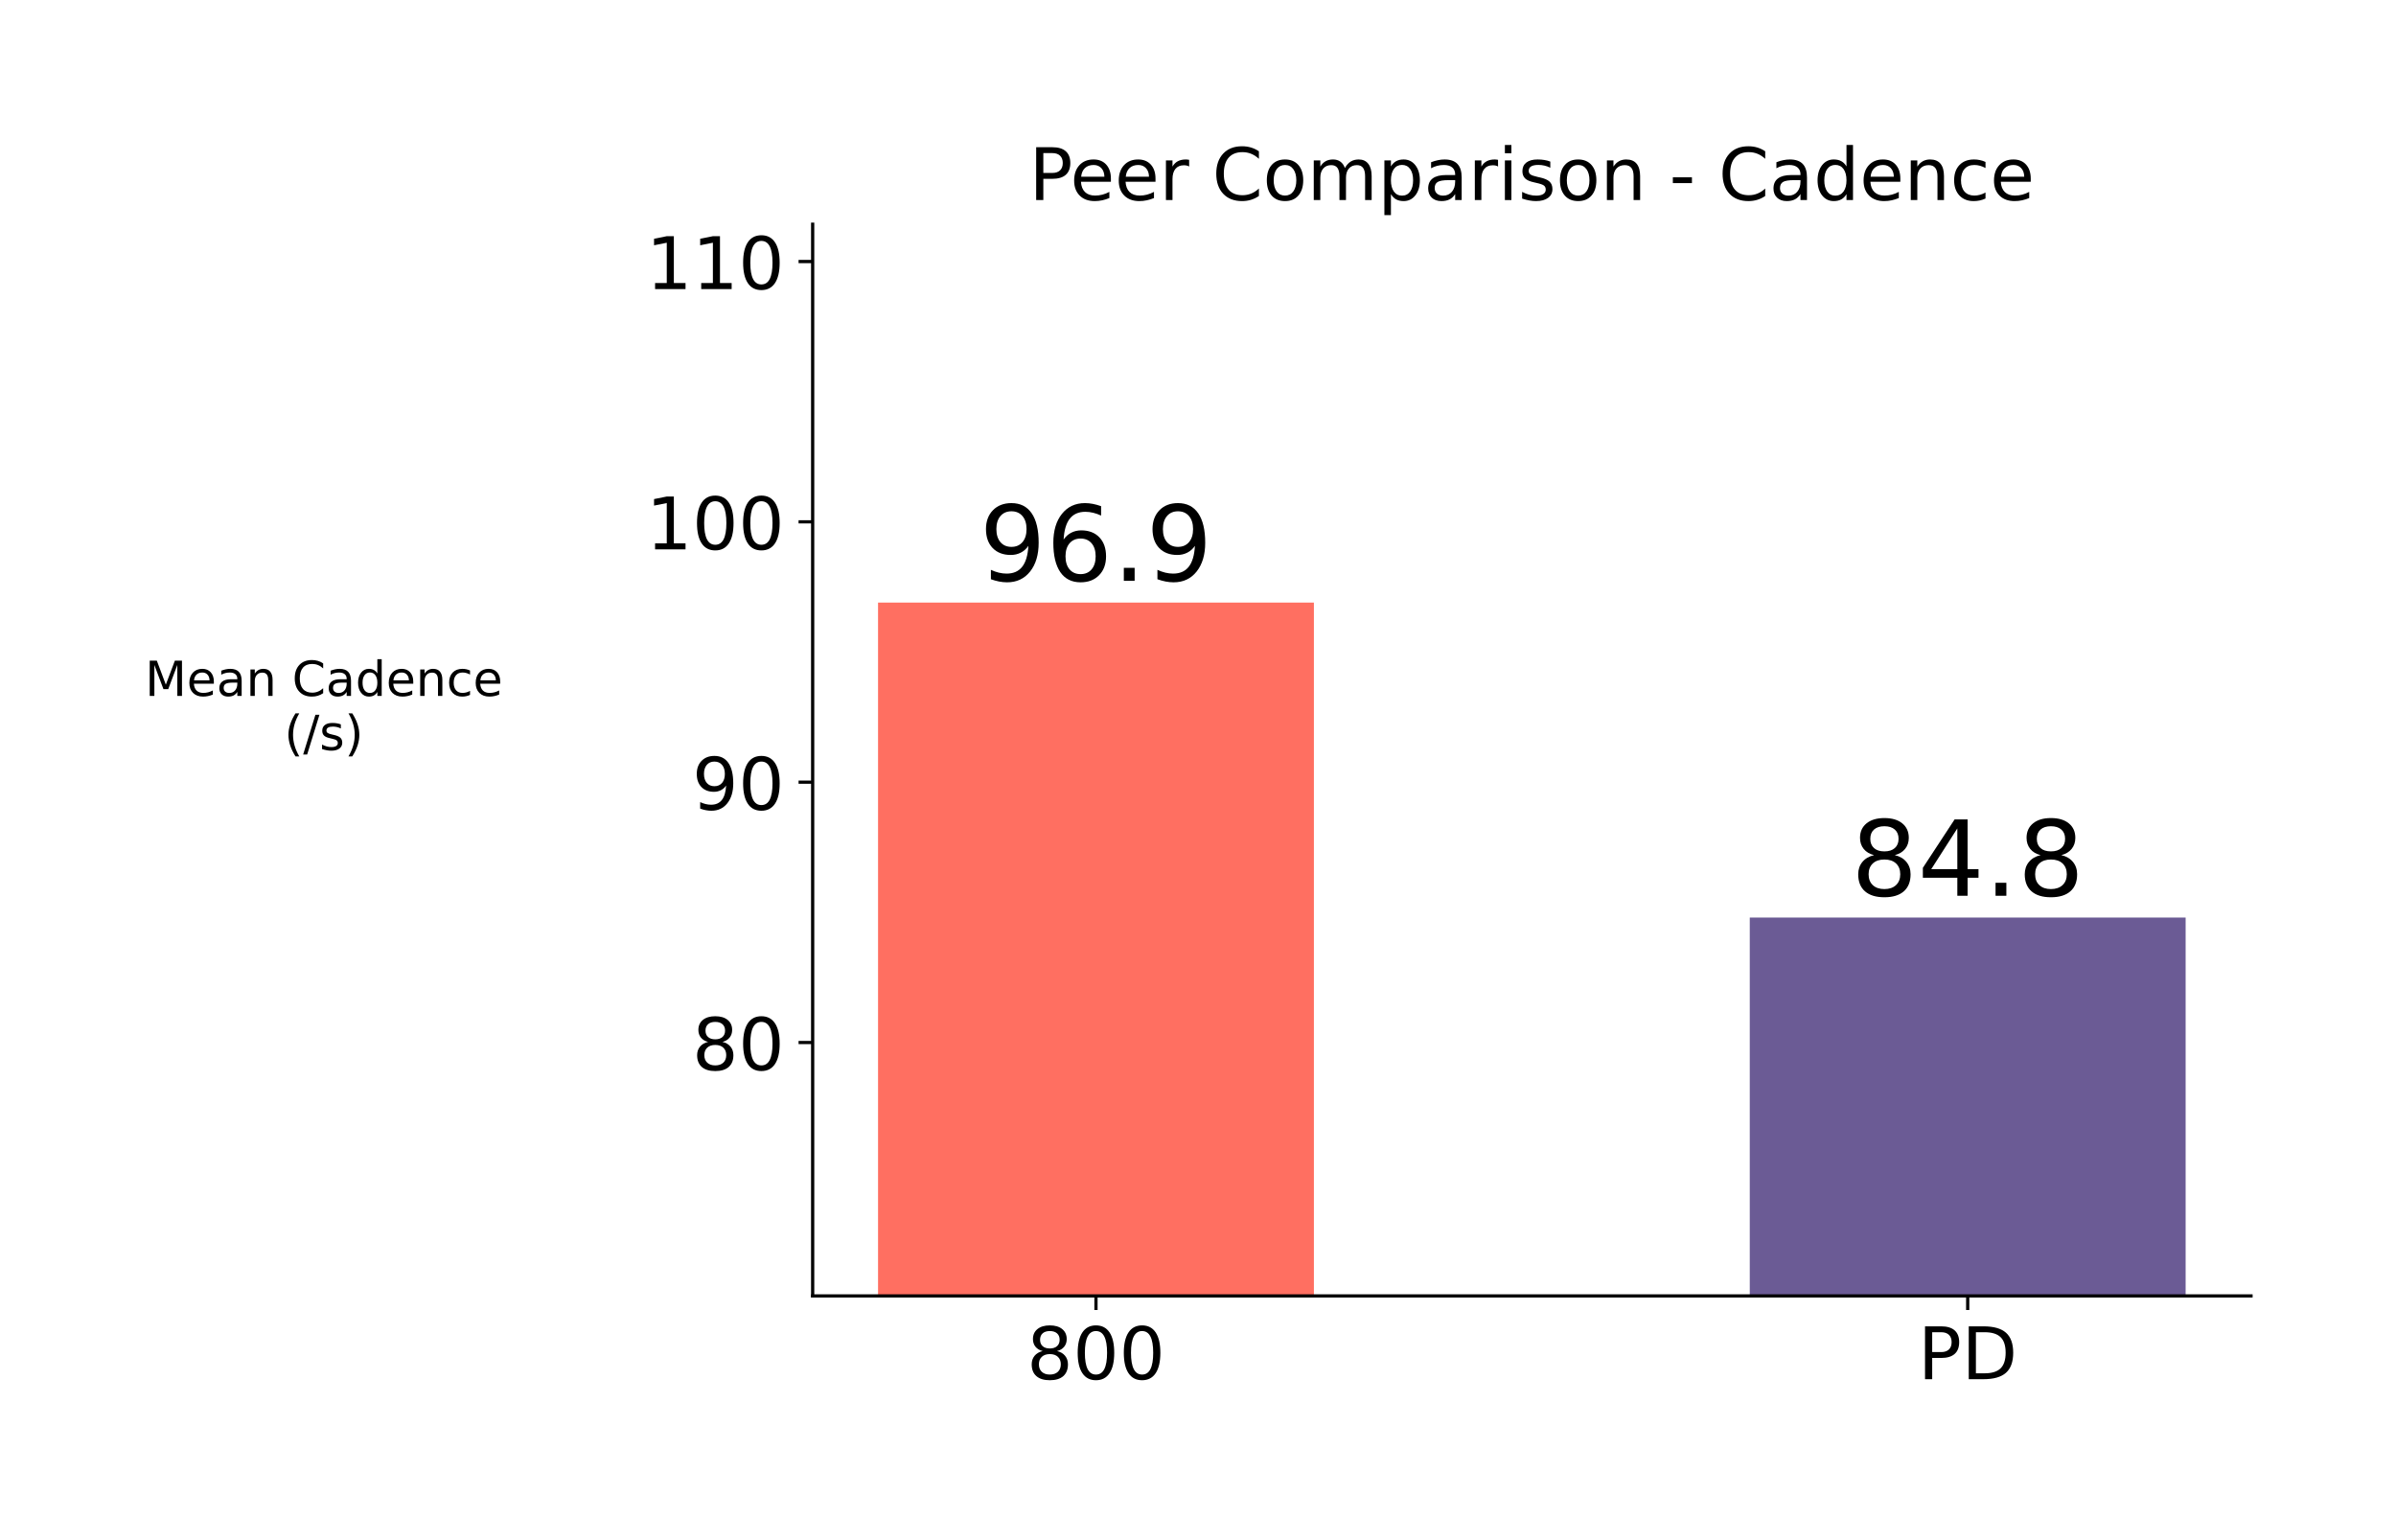
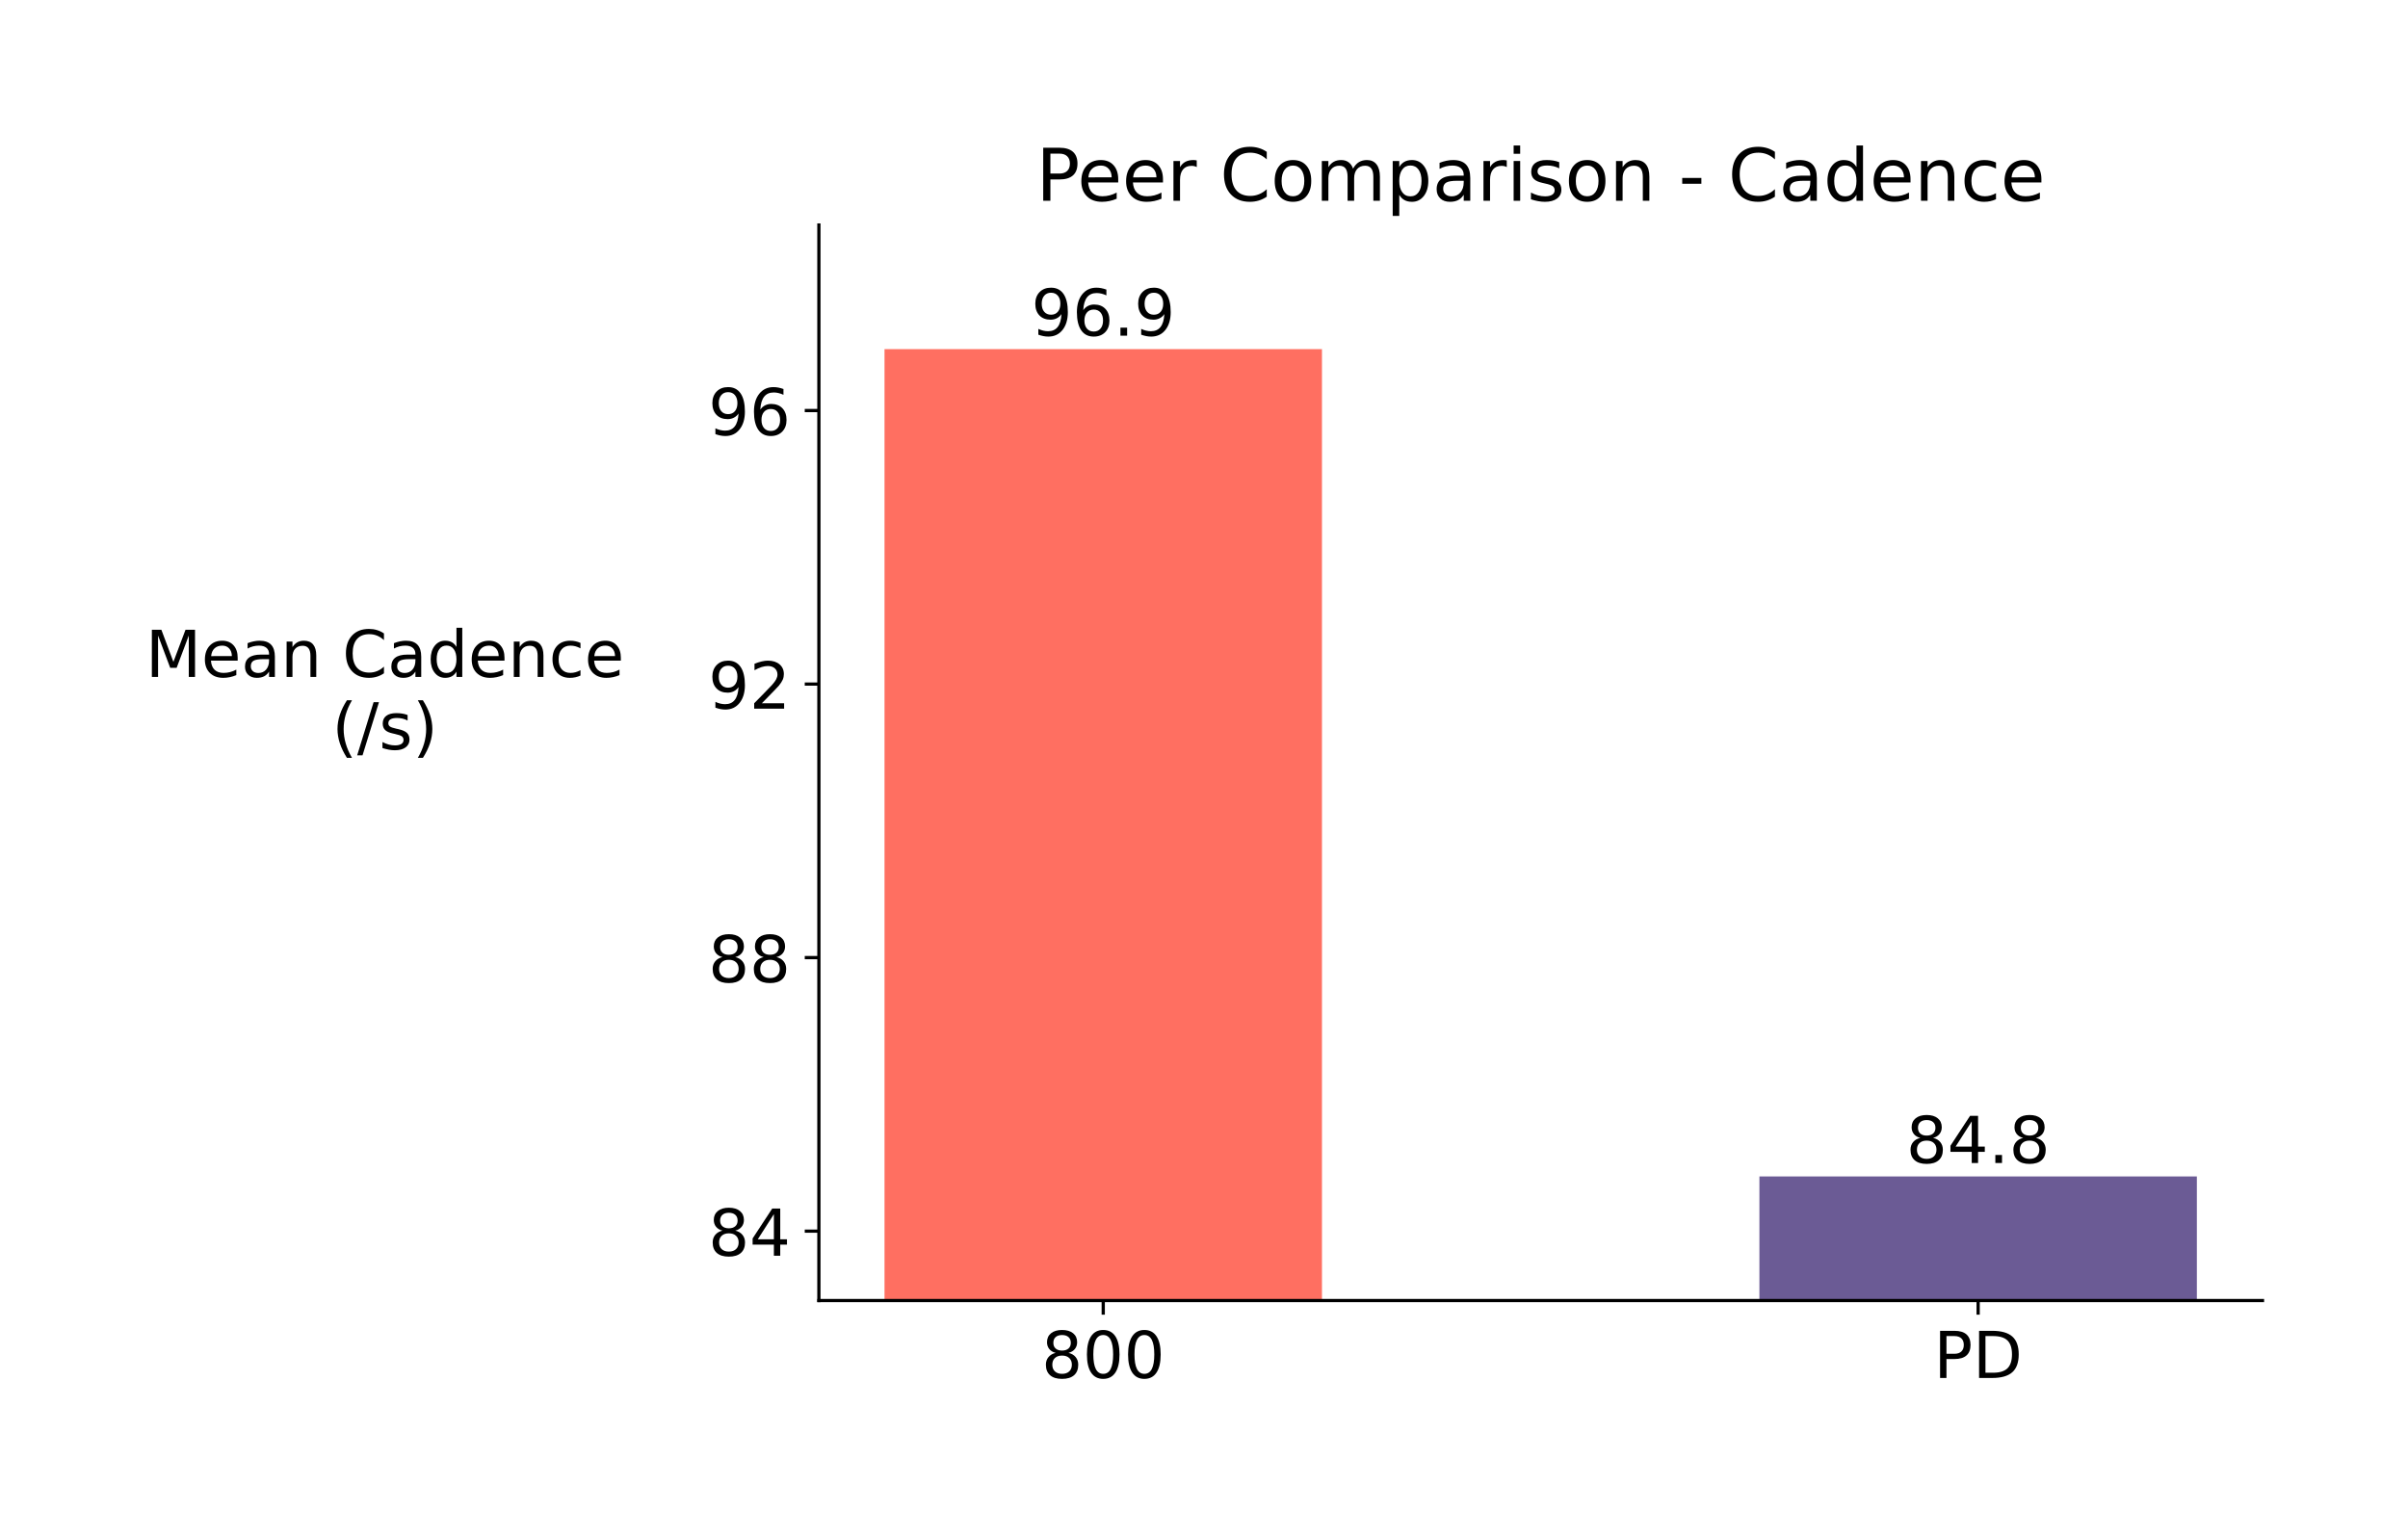
- <svg xmlns="http://www.w3.org/2000/svg" xmlns:xlink="http://www.w3.org/1999/xlink" width="594.893pt" height="382.21pt" viewBox="0 0 594.893 382.21" version="1.1">
+ <svg xmlns="http://www.w3.org/2000/svg" xmlns:xlink="http://www.w3.org/1999/xlink" width="595.701pt" height="380.274pt" viewBox="0 0 595.701 380.274" version="1.1">
  <defs>
    <style type="text/css">*{stroke-linejoin: round; stroke-linecap: butt}</style>
  </defs>
  <g id="figure_1">
    <g id="patch_1">
-       <path d="M -0 382.21  L 594.893 382.21  L 594.893 0  L -0 0  L -0 382.21  z " style="fill: none" />
+       <path d="M 0 380.274  L 595.701 380.274  L 595.701 0  L 0 0  L 0 380.274  z " style="fill: none" />
    </g>
    <g id="axes_1">
      <g id="patch_2">
-         <path d="M 201.773 321.789  L 558.893 321.789  L 558.893 55.677  L 201.773 55.677  L 201.773 321.789  z " style="fill: none" />
+         <path d="M 202.581 321.789  L 559.701 321.789  L 559.701 55.677  L 202.581 55.677  L 202.581 321.789  z " style="fill: none" />
      </g>
      <g id="patch_3">
-         <path d="M 218.006 775.994  L 326.224 775.994  L 326.224 149.632  L 218.006 149.632  z " clip-path="url(#p6bc9997511)" style="fill: #ff6f61" />
+         <path d="M 218.814 1725.923  L 327.032 1725.923  L 327.032 86.382  L 218.814 86.382  z " clip-path="url(#p5f12f1a88a)" style="fill: #ff6f61" />
      </g>
      <g id="patch_4">
-         <path d="M 434.443 775.994  L 542.661 775.994  L 542.661 227.835  L 434.443 227.835  z " clip-path="url(#p6bc9997511)" style="fill: #6b5b95" />
+         <path d="M 435.25 1725.923  L 543.469 1725.923  L 543.469 291.084  L 435.25 291.084  z " clip-path="url(#p5f12f1a88a)" style="fill: #6b5b95" />
      </g>
      <g id="matplotlib.axis_1">
        <g id="xtick_1">
          <g id="line2d_1">
            <defs>
-               <path id="m8e1283fc4e" d="M 0 0  L 0 3.5  " style="stroke: #000000; stroke-width: 0.8" />
-             </defs>
-             <g>
-               <use xlink:href="#m8e1283fc4e" x="272.115" y="321.789" style="stroke: #000000; stroke-width: 0.8" />
+               <path id="mcc1c412554" d="M 0 0  L 0 3.5  " style="stroke: #000000; stroke-width: 0.8" />
+             </defs>
+             <g>
+               <use xlink:href="#mcc1c412554" x="272.923" y="321.789" style="stroke: #000000; stroke-width: 0.8" />
            </g>
          </g>
          <g id="text_1">
-             <g transform="translate(254.9365 342.4664) scale(0.18 -0.18)">
+             <g transform="translate(257.6531 340.9467) scale(0.16 -0.16)">
              <defs>
                <path id="DejaVuSans-38" d="M 2034 2216  Q 1584 2216 1326 1975  Q 1069 1734 1069 1313  Q 1069 891 1326 650  Q 1584 409 2034 409  Q 2484 409 2743 651  Q 3003 894 3003 1313  Q 3003 1734 2745 1975  Q 2488 2216 2034 2216  z M 1403 2484  Q 997 2584 770 2862  Q 544 3141 544 3541  Q 544 4100 942 4425  Q 1341 4750 2034 4750  Q 2731 4750 3128 4425  Q 3525 4100 3525 3541  Q 3525 3141 3298 2862  Q 3072 2584 2669 2484  Q 3125 2378 3379 2068  Q 3634 1759 3634 1313  Q 3634 634 3220 271  Q 2806 -91 2034 -91  Q 1263 -91 848 271  Q 434 634 434 1313  Q 434 1759 690 2068  Q 947 2378 1403 2484  z M 1172 3481  Q 1172 3119 1398 2916  Q 1625 2713 2034 2713  Q 2441 2713 2670 2916  Q 2900 3119 2900 3481  Q 2900 3844 2670 4047  Q 2441 4250 2034 4250  Q 1625 4250 1398 4047  Q 1172 3844 1172 3481  z " transform="scale(0.015625)" />
                <path id="DejaVuSans-30" d="M 2034 4250  Q 1547 4250 1301 3770  Q 1056 3291 1056 2328  Q 1056 1369 1301 889  Q 1547 409 2034 409  Q 2525 409 2770 889  Q 3016 1369 3016 2328  Q 3016 3291 2770 3770  Q 2525 4250 2034 4250  z M 2034 4750  Q 2819 4750 3233 4129  Q 3647 3509 3647 2328  Q 3647 1150 3233 529  Q 2819 -91 2034 -91  Q 1250 -91 836 529  Q 422 1150 422 2328  Q 422 3509 836 4129  Q 1250 4750 2034 4750  z " transform="scale(0.015625)" />
              </defs>
              <use xlink:href="#DejaVuSans-38" />
              <use xlink:href="#DejaVuSans-30" x="63.623" />
              <use xlink:href="#DejaVuSans-30" x="127.246" />
            </g>
          </g>
        </g>
        <g id="xtick_2">
          <g id="line2d_2">
            <g>
-               <use xlink:href="#m8e1283fc4e" x="488.552" y="321.789" style="stroke: #000000; stroke-width: 0.8" />
+               <use xlink:href="#mcc1c412554" x="489.359" y="321.789" style="stroke: #000000; stroke-width: 0.8" />
            </g>
          </g>
          <g id="text_2">
-             <g transform="translate(476.1949 342.4664) scale(0.18 -0.18)">
+             <g transform="translate(478.3757 340.9467) scale(0.16 -0.16)">
              <defs>
                <path id="DejaVuSans-50" d="M 1259 4147  L 1259 2394  L 2053 2394  Q 2494 2394 2734 2622  Q 2975 2850 2975 3272  Q 2975 3691 2734 3919  Q 2494 4147 2053 4147  L 1259 4147  z M 628 4666  L 2053 4666  Q 2838 4666 3239 4311  Q 3641 3956 3641 3272  Q 3641 2581 3239 2228  Q 2838 1875 2053 1875  L 1259 1875  L 1259 0  L 628 0  L 628 4666  z " transform="scale(0.015625)" />
                <path id="DejaVuSans-44" d="M 1259 4147  L 1259 519  L 2022 519  Q 2988 519 3436 956  Q 3884 1394 3884 2338  Q 3884 3275 3436 3711  Q 2988 4147 2022 4147  L 1259 4147  z M 628 4666  L 1925 4666  Q 3281 4666 3915 4102  Q 4550 3538 4550 2338  Q 4550 1131 3912 565  Q 3275 0 1925 0  L 628 0  L 628 4666  z " transform="scale(0.015625)" />
              </defs>
              <use xlink:href="#DejaVuSans-50" />
              <use xlink:href="#DejaVuSans-44" x="60.303" />
            </g>
          </g>
        </g>
      </g>
      <g id="matplotlib.axis_2">
        <g id="ytick_1">
          <g id="line2d_3">
            <defs>
-               <path id="ma4f4926b38" d="M 0 0  L -3.5 0  " style="stroke: #000000; stroke-width: 0.8" />
-             </defs>
-             <g>
-               <use xlink:href="#ma4f4926b38" x="201.773" y="258.863" style="stroke: #000000; stroke-width: 0.8" />
+               <path id="m713be509c2" d="M 0 0  L -3.5 0  " style="stroke: #000000; stroke-width: 0.8" />
+             </defs>
+             <g>
+               <use xlink:href="#m713be509c2" x="202.581" y="304.62" style="stroke: #000000; stroke-width: 0.8" />
            </g>
          </g>
          <g id="text_3">
-             <g transform="translate(171.8684 265.7013) scale(0.18 -0.18)">
+             <g transform="translate(175.2212 310.6989) scale(0.16 -0.16)">
+               <defs>
+                 <path id="DejaVuSans-34" d="M 2419 4116  L 825 1625  L 2419 1625  L 2419 4116  z M 2253 4666  L 3047 4666  L 3047 1625  L 3713 1625  L 3713 1100  L 3047 1100  L 3047 0  L 2419 0  L 2419 1100  L 313 1100  L 313 1709  L 2253 4666  z " transform="scale(0.015625)" />
+               </defs>
              <use xlink:href="#DejaVuSans-38" />
-               <use xlink:href="#DejaVuSans-30" x="63.623" />
+               <use xlink:href="#DejaVuSans-34" x="63.623" />
            </g>
          </g>
        </g>
        <g id="ytick_2">
          <g id="line2d_4">
            <g>
-               <use xlink:href="#ma4f4926b38" x="201.773" y="194.221" style="stroke: #000000; stroke-width: 0.8" />
+               <use xlink:href="#m713be509c2" x="202.581" y="236.939" style="stroke: #000000; stroke-width: 0.8" />
            </g>
          </g>
          <g id="text_4">
-             <g transform="translate(171.8684 201.0599) scale(0.18 -0.18)">
-               <defs>
-                 <path id="DejaVuSans-39" d="M 703 97  L 703 672  Q 941 559 1184 500  Q 1428 441 1663 441  Q 2288 441 2617 861  Q 2947 1281 2994 2138  Q 2813 1869 2534 1725  Q 2256 1581 1919 1581  Q 1219 1581 811 2004  Q 403 2428 403 3163  Q 403 3881 828 4315  Q 1253 4750 1959 4750  Q 2769 4750 3195 4129  Q 3622 3509 3622 2328  Q 3622 1225 3098 567  Q 2575 -91 1691 -91  Q 1453 -91 1209 -44  Q 966 3 703 97  z M 1959 2075  Q 2384 2075 2632 2365  Q 2881 2656 2881 3163  Q 2881 3666 2632 3958  Q 2384 4250 1959 4250  Q 1534 4250 1286 3958  Q 1038 3666 1038 3163  Q 1038 2656 1286 2365  Q 1534 2075 1959 2075  z " transform="scale(0.015625)" />
-               </defs>
-               <use xlink:href="#DejaVuSans-39" />
-               <use xlink:href="#DejaVuSans-30" x="63.623" />
+             <g transform="translate(175.2212 243.0178) scale(0.16 -0.16)">
+               <use xlink:href="#DejaVuSans-38" />
+               <use xlink:href="#DejaVuSans-38" x="63.623" />
            </g>
          </g>
        </g>
        <g id="ytick_3">
          <g id="line2d_5">
            <g>
-               <use xlink:href="#ma4f4926b38" x="201.773" y="129.58" style="stroke: #000000; stroke-width: 0.8" />
+               <use xlink:href="#m713be509c2" x="202.581" y="169.258" style="stroke: #000000; stroke-width: 0.8" />
            </g>
          </g>
          <g id="text_5">
-             <g transform="translate(160.4159 136.4184) scale(0.18 -0.18)">
-               <defs>
-                 <path id="DejaVuSans-31" d="M 794 531  L 1825 531  L 1825 4091  L 703 3866  L 703 4441  L 1819 4666  L 2450 4666  L 2450 531  L 3481 531  L 3481 0  L 794 0  L 794 531  z " transform="scale(0.015625)" />
-               </defs>
-               <use xlink:href="#DejaVuSans-31" />
-               <use xlink:href="#DejaVuSans-30" x="63.623" />
-               <use xlink:href="#DejaVuSans-30" x="127.246" />
+             <g transform="translate(175.2212 175.3368) scale(0.16 -0.16)">
+               <defs>
+                 <path id="DejaVuSans-39" d="M 703 97  L 703 672  Q 941 559 1184 500  Q 1428 441 1663 441  Q 2288 441 2617 861  Q 2947 1281 2994 2138  Q 2813 1869 2534 1725  Q 2256 1581 1919 1581  Q 1219 1581 811 2004  Q 403 2428 403 3163  Q 403 3881 828 4315  Q 1253 4750 1959 4750  Q 2769 4750 3195 4129  Q 3622 3509 3622 2328  Q 3622 1225 3098 567  Q 2575 -91 1691 -91  Q 1453 -91 1209 -44  Q 966 3 703 97  z M 1959 2075  Q 2384 2075 2632 2365  Q 2881 2656 2881 3163  Q 2881 3666 2632 3958  Q 2384 4250 1959 4250  Q 1534 4250 1286 3958  Q 1038 3666 1038 3163  Q 1038 2656 1286 2365  Q 1534 2075 1959 2075  z " transform="scale(0.015625)" />
+                 <path id="DejaVuSans-32" d="M 1228 531  L 3431 531  L 3431 0  L 469 0  L 469 531  Q 828 903 1448 1529  Q 2069 2156 2228 2338  Q 2531 2678 2651 2914  Q 2772 3150 2772 3378  Q 2772 3750 2511 3984  Q 2250 4219 1831 4219  Q 1534 4219 1204 4116  Q 875 4013 500 3803  L 500 4441  Q 881 4594 1212 4672  Q 1544 4750 1819 4750  Q 2544 4750 2975 4387  Q 3406 4025 3406 3419  Q 3406 3131 3298 2873  Q 3191 2616 2906 2266  Q 2828 2175 2409 1742  Q 1991 1309 1228 531  z " transform="scale(0.015625)" />
+               </defs>
+               <use xlink:href="#DejaVuSans-39" />
+               <use xlink:href="#DejaVuSans-32" x="63.623" />
            </g>
          </g>
        </g>
        <g id="ytick_4">
          <g id="line2d_6">
            <g>
-               <use xlink:href="#ma4f4926b38" x="201.773" y="64.938" style="stroke: #000000; stroke-width: 0.8" />
+               <use xlink:href="#m713be509c2" x="202.581" y="101.577" style="stroke: #000000; stroke-width: 0.8" />
            </g>
          </g>
          <g id="text_6">
-             <g transform="translate(160.4159 71.77701) scale(0.18 -0.18)">
-               <use xlink:href="#DejaVuSans-31" />
-               <use xlink:href="#DejaVuSans-31" x="63.623" />
-               <use xlink:href="#DejaVuSans-30" x="127.246" />
+             <g transform="translate(175.2212 107.6557) scale(0.16 -0.16)">
+               <defs>
+                 <path id="DejaVuSans-36" d="M 2113 2584  Q 1688 2584 1439 2293  Q 1191 2003 1191 1497  Q 1191 994 1439 701  Q 1688 409 2113 409  Q 2538 409 2786 701  Q 3034 994 3034 1497  Q 3034 2003 2786 2293  Q 2538 2584 2113 2584  z M 3366 4563  L 3366 3988  Q 3128 4100 2886 4159  Q 2644 4219 2406 4219  Q 1781 4219 1451 3797  Q 1122 3375 1075 2522  Q 1259 2794 1537 2939  Q 1816 3084 2150 3084  Q 2853 3084 3261 2657  Q 3669 2231 3669 1497  Q 3669 778 3244 343  Q 2819 -91 2113 -91  Q 1303 -91 875 529  Q 447 1150 447 2328  Q 447 3434 972 4092  Q 1497 4750 2381 4750  Q 2619 4750 2861 4703  Q 3103 4656 3366 4563  z " transform="scale(0.015625)" />
+               </defs>
+               <use xlink:href="#DejaVuSans-39" />
+               <use xlink:href="#DejaVuSans-36" x="63.623" />
            </g>
          </g>
        </g>
        <g id="text_7">
-           <g transform="translate(36 172.8002) scale(0.12 -0.12)">
+           <g transform="translate(36 167.4892) scale(0.16 -0.16)">
            <defs>
              <path id="DejaVuSans-4d" d="M 628 4666  L 1569 4666  L 2759 1491  L 3956 4666  L 4897 4666  L 4897 0  L 4281 0  L 4281 4097  L 3078 897  L 2444 897  L 1241 4097  L 1241 0  L 628 0  L 628 4666  z " transform="scale(0.015625)" />
              <path id="DejaVuSans-65" d="M 3597 1894  L 3597 1613  L 953 1613  Q 991 1019 1311 708  Q 1631 397 2203 397  Q 2534 397 2845 478  Q 3156 559 3463 722  L 3463 178  Q 3153 47 2828 -22  Q 2503 -91 2169 -91  Q 1331 -91 842 396  Q 353 884 353 1716  Q 353 2575 817 3079  Q 1281 3584 2069 3584  Q 2775 3584 3186 3129  Q 3597 2675 3597 1894  z M 3022 2063  Q 3016 2534 2758 2815  Q 2500 3097 2075 3097  Q 1594 3097 1305 2825  Q 1016 2553 972 2059  L 3022 2063  z " transform="scale(0.015625)" />
              <path id="DejaVuSans-61" d="M 2194 1759  Q 1497 1759 1228 1600  Q 959 1441 959 1056  Q 959 750 1161 570  Q 1363 391 1709 391  Q 2188 391 2477 730  Q 2766 1069 2766 1631  L 2766 1759  L 2194 1759  z M 3341 1997  L 3341 0  L 2766 0  L 2766 531  Q 2569 213 2275 61  Q 1981 -91 1556 -91  Q 1019 -91 701 211  Q 384 513 384 1019  Q 384 1609 779 1909  Q 1175 2209 1959 2209  L 2766 2209  L 2766 2266  Q 2766 2663 2505 2880  Q 2244 3097 1772 3097  Q 1472 3097 1187 3025  Q 903 2953 641 2809  L 641 3341  Q 956 3463 1253 3523  Q 1550 3584 1831 3584  Q 2591 3584 2966 3190  Q 3341 2797 3341 1997  z " transform="scale(0.015625)" />
              <path id="DejaVuSans-6e" d="M 3513 2113  L 3513 0  L 2938 0  L 2938 2094  Q 2938 2591 2744 2837  Q 2550 3084 2163 3084  Q 1697 3084 1428 2787  Q 1159 2491 1159 1978  L 1159 0  L 581 0  L 581 3500  L 1159 3500  L 1159 2956  Q 1366 3272 1645 3428  Q 1925 3584 2291 3584  Q 2894 3584 3203 3211  Q 3513 2838 3513 2113  z " transform="scale(0.015625)" />
              <path id="DejaVuSans-20" transform="scale(0.015625)" />
              <path id="DejaVuSans-43" d="M 4122 4306  L 4122 3641  Q 3803 3938 3442 4084  Q 3081 4231 2675 4231  Q 1875 4231 1450 3742  Q 1025 3253 1025 2328  Q 1025 1406 1450 917  Q 1875 428 2675 428  Q 3081 428 3442 575  Q 3803 722 4122 1019  L 4122 359  Q 3791 134 3420 21  Q 3050 -91 2638 -91  Q 1578 -91 968 557  Q 359 1206 359 2328  Q 359 3453 968 4101  Q 1578 4750 2638 4750  Q 3056 4750 3426 4639  Q 3797 4528 4122 4306  z " transform="scale(0.015625)" />
              <path id="DejaVuSans-64" d="M 2906 2969  L 2906 4863  L 3481 4863  L 3481 0  L 2906 0  L 2906 525  Q 2725 213 2448 61  Q 2172 -91 1784 -91  Q 1150 -91 751 415  Q 353 922 353 1747  Q 353 2572 751 3078  Q 1150 3584 1784 3584  Q 2172 3584 2448 3432  Q 2725 3281 2906 2969  z M 947 1747  Q 947 1113 1208 752  Q 1469 391 1925 391  Q 2381 391 2643 752  Q 2906 1113 2906 1747  Q 2906 2381 2643 2742  Q 2381 3103 1925 3103  Q 1469 3103 1208 2742  Q 947 2381 947 1747  z " transform="scale(0.015625)" />
              <path id="DejaVuSans-63" d="M 3122 3366  L 3122 2828  Q 2878 2963 2633 3030  Q 2388 3097 2138 3097  Q 1578 3097 1268 2742  Q 959 2388 959 1747  Q 959 1106 1268 751  Q 1578 397 2138 397  Q 2388 397 2633 464  Q 2878 531 3122 666  L 3122 134  Q 2881 22 2623 -34  Q 2366 -91 2075 -91  Q 1284 -91 818 406  Q 353 903 353 1747  Q 353 2603 823 3093  Q 1294 3584 2113 3584  Q 2378 3584 2631 3529  Q 2884 3475 3122 3366  z " transform="scale(0.015625)" />
            </defs>
            <use xlink:href="#DejaVuSans-4d" />
            <use xlink:href="#DejaVuSans-65" x="86.279" />
            <use xlink:href="#DejaVuSans-61" x="147.803" />
            <use xlink:href="#DejaVuSans-6e" x="209.082" />
            <use xlink:href="#DejaVuSans-20" x="272.461" />
            <use xlink:href="#DejaVuSans-43" x="304.248" />
            <use xlink:href="#DejaVuSans-61" x="374.072" />
            <use xlink:href="#DejaVuSans-64" x="435.352" />
            <use xlink:href="#DejaVuSans-65" x="498.828" />
            <use xlink:href="#DejaVuSans-6e" x="560.352" />
            <use xlink:href="#DejaVuSans-63" x="623.73" />
            <use xlink:href="#DejaVuSans-65" x="678.711" />
          </g>
-           <g transform="translate(70.58719 186.2376) scale(0.12 -0.12)">
+           <g transform="translate(82.11625 185.4057) scale(0.16 -0.16)">
            <defs>
              <path id="DejaVuSans-28" d="M 1984 4856  Q 1566 4138 1362 3434  Q 1159 2731 1159 2009  Q 1159 1288 1364 580  Q 1569 -128 1984 -844  L 1484 -844  Q 1016 -109 783 600  Q 550 1309 550 2009  Q 550 2706 781 3412  Q 1013 4119 1484 4856  L 1984 4856  z " transform="scale(0.015625)" />
              <path id="DejaVuSans-2f" d="M 1625 4666  L 2156 4666  L 531 -594  L 0 -594  L 1625 4666  z " transform="scale(0.015625)" />
              <path id="DejaVuSans-73" d="M 2834 3397  L 2834 2853  Q 2591 2978 2328 3040  Q 2066 3103 1784 3103  Q 1356 3103 1142 2972  Q 928 2841 928 2578  Q 928 2378 1081 2264  Q 1234 2150 1697 2047  L 1894 2003  Q 2506 1872 2764 1633  Q 3022 1394 3022 966  Q 3022 478 2636 193  Q 2250 -91 1575 -91  Q 1294 -91 989 -36  Q 684 19 347 128  L 347 722  Q 666 556 975 473  Q 1284 391 1588 391  Q 1994 391 2212 530  Q 2431 669 2431 922  Q 2431 1156 2273 1281  Q 2116 1406 1581 1522  L 1381 1569  Q 847 1681 609 1914  Q 372 2147 372 2553  Q 372 3047 722 3315  Q 1072 3584 1716 3584  Q 2034 3584 2315 3537  Q 2597 3491 2834 3397  z " transform="scale(0.015625)" />
              <path id="DejaVuSans-29" d="M 513 4856  L 1013 4856  Q 1481 4119 1714 3412  Q 1947 2706 1947 2009  Q 1947 1309 1714 600  Q 1481 -109 1013 -844  L 513 -844  Q 928 -128 1133 580  Q 1338 1288 1338 2009  Q 1338 2731 1133 3434  Q 928 4138 513 4856  z " transform="scale(0.015625)" />
            </defs>
            <use xlink:href="#DejaVuSans-28" />
            <use xlink:href="#DejaVuSans-2f" x="39.014" />
            <use xlink:href="#DejaVuSans-73" x="72.705" />
            <use xlink:href="#DejaVuSans-29" x="124.805" />
          </g>
        </g>
      </g>
      <g id="patch_5">
-         <path d="M 201.773 321.789  L 201.773 55.677  " style="fill: none; stroke: #000000; stroke-width: 0.8; stroke-linejoin: miter; stroke-linecap: square" />
+         <path d="M 202.581 321.789  L 202.581 55.677  " style="fill: none; stroke: #000000; stroke-width: 0.8; stroke-linejoin: miter; stroke-linecap: square" />
      </g>
      <g id="patch_6">
-         <path d="M 201.773 321.789  L 558.893 321.789  " style="fill: none; stroke: #000000; stroke-width: 0.8; stroke-linejoin: miter; stroke-linecap: square" />
+         <path d="M 202.581 321.789  L 559.701 321.789  " style="fill: none; stroke: #000000; stroke-width: 0.8; stroke-linejoin: miter; stroke-linecap: square" />
      </g>
      <g id="text_8">
-         <g transform="translate(243.1699 144.2244) scale(0.26 -0.26)">
+         <g transform="translate(255.1106 83.05492) scale(0.16 -0.16)">
          <defs>
-             <path id="DejaVuSans-36" d="M 2113 2584  Q 1688 2584 1439 2293  Q 1191 2003 1191 1497  Q 1191 994 1439 701  Q 1688 409 2113 409  Q 2538 409 2786 701  Q 3034 994 3034 1497  Q 3034 2003 2786 2293  Q 2538 2584 2113 2584  z M 3366 4563  L 3366 3988  Q 3128 4100 2886 4159  Q 2644 4219 2406 4219  Q 1781 4219 1451 3797  Q 1122 3375 1075 2522  Q 1259 2794 1537 2939  Q 1816 3084 2150 3084  Q 2853 3084 3261 2657  Q 3669 2231 3669 1497  Q 3669 778 3244 343  Q 2819 -91 2113 -91  Q 1303 -91 875 529  Q 447 1150 447 2328  Q 447 3434 972 4092  Q 1497 4750 2381 4750  Q 2619 4750 2861 4703  Q 3103 4656 3366 4563  z " transform="scale(0.015625)" />
            <path id="DejaVuSans-2e" d="M 684 794  L 1344 794  L 1344 0  L 684 0  L 684 794  z " transform="scale(0.015625)" />
          </defs>
          <use xlink:href="#DejaVuSans-39" />
          <use xlink:href="#DejaVuSans-36" x="63.623" />
          <use xlink:href="#DejaVuSans-2e" x="127.246" />
          <use xlink:href="#DejaVuSans-39" x="159.033" />
        </g>
      </g>
      <g id="text_9">
-         <g transform="translate(459.6063 222.4276) scale(0.26 -0.26)">
-           <defs>
-             <path id="DejaVuSans-34" d="M 2419 4116  L 825 1625  L 2419 1625  L 2419 4116  z M 2253 4666  L 3047 4666  L 3047 1625  L 3713 1625  L 3713 1100  L 3047 1100  L 3047 0  L 2419 0  L 2419 1100  L 313 1100  L 313 1709  L 2253 4666  z " transform="scale(0.015625)" />
-           </defs>
+         <g transform="translate(471.5469 287.7565) scale(0.16 -0.16)">
          <use xlink:href="#DejaVuSans-38" />
          <use xlink:href="#DejaVuSans-34" x="63.623" />
          <use xlink:href="#DejaVuSans-2e" x="127.246" />
          <use xlink:href="#DejaVuSans-38" x="159.033" />
        </g>
      </g>
      <g id="text_10">
-         <g transform="translate(255.502 49.67719) scale(0.18 -0.18)">
+         <g transform="translate(256.3098 49.67719) scale(0.18 -0.18)">
          <defs>
            <path id="DejaVuSans-72" d="M 2631 2963  Q 2534 3019 2420 3045  Q 2306 3072 2169 3072  Q 1681 3072 1420 2755  Q 1159 2438 1159 1844  L 1159 0  L 581 0  L 581 3500  L 1159 3500  L 1159 2956  Q 1341 3275 1631 3429  Q 1922 3584 2338 3584  Q 2397 3584 2469 3576  Q 2541 3569 2628 3553  L 2631 2963  z " transform="scale(0.015625)" />
            <path id="DejaVuSans-6f" d="M 1959 3097  Q 1497 3097 1228 2736  Q 959 2375 959 1747  Q 959 1119 1226 758  Q 1494 397 1959 397  Q 2419 397 2687 759  Q 2956 1122 2956 1747  Q 2956 2369 2687 2733  Q 2419 3097 1959 3097  z M 1959 3584  Q 2709 3584 3137 3096  Q 3566 2609 3566 1747  Q 3566 888 3137 398  Q 2709 -91 1959 -91  Q 1206 -91 779 398  Q 353 888 353 1747  Q 353 2609 779 3096  Q 1206 3584 1959 3584  z " transform="scale(0.015625)" />
            <path id="DejaVuSans-6d" d="M 3328 2828  Q 3544 3216 3844 3400  Q 4144 3584 4550 3584  Q 5097 3584 5394 3201  Q 5691 2819 5691 2113  L 5691 0  L 5113 0  L 5113 2094  Q 5113 2597 4934 2840  Q 4756 3084 4391 3084  Q 3944 3084 3684 2787  Q 3425 2491 3425 1978  L 3425 0  L 2847 0  L 2847 2094  Q 2847 2600 2669 2842  Q 2491 3084 2119 3084  Q 1678 3084 1418 2786  Q 1159 2488 1159 1978  L 1159 0  L 581 0  L 581 3500  L 1159 3500  L 1159 2956  Q 1356 3278 1631 3431  Q 1906 3584 2284 3584  Q 2666 3584 2933 3390  Q 3200 3197 3328 2828  z " transform="scale(0.015625)" />
            <path id="DejaVuSans-70" d="M 1159 525  L 1159 -1331  L 581 -1331  L 581 3500  L 1159 3500  L 1159 2969  Q 1341 3281 1617 3432  Q 1894 3584 2278 3584  Q 2916 3584 3314 3078  Q 3713 2572 3713 1747  Q 3713 922 3314 415  Q 2916 -91 2278 -91  Q 1894 -91 1617 61  Q 1341 213 1159 525  z M 3116 1747  Q 3116 2381 2855 2742  Q 2594 3103 2138 3103  Q 1681 3103 1420 2742  Q 1159 2381 1159 1747  Q 1159 1113 1420 752  Q 1681 391 2138 391  Q 2594 391 2855 752  Q 3116 1113 3116 1747  z " transform="scale(0.015625)" />
            <path id="DejaVuSans-69" d="M 603 3500  L 1178 3500  L 1178 0  L 603 0  L 603 3500  z M 603 4863  L 1178 4863  L 1178 4134  L 603 4134  L 603 4863  z " transform="scale(0.015625)" />
            <path id="DejaVuSans-2d" d="M 313 2009  L 1997 2009  L 1997 1497  L 313 1497  L 313 2009  z " transform="scale(0.015625)" />
          </defs>
          <use xlink:href="#DejaVuSans-50" />
          <use xlink:href="#DejaVuSans-65" x="56.678" />
          <use xlink:href="#DejaVuSans-65" x="118.201" />
          <use xlink:href="#DejaVuSans-72" x="179.725" />
          <use xlink:href="#DejaVuSans-20" x="220.838" />
          <use xlink:href="#DejaVuSans-43" x="252.625" />
          <use xlink:href="#DejaVuSans-6f" x="322.449" />
          <use xlink:href="#DejaVuSans-6d" x="383.631" />
          <use xlink:href="#DejaVuSans-70" x="481.043" />
          <use xlink:href="#DejaVuSans-61" x="544.52" />
          <use xlink:href="#DejaVuSans-72" x="605.799" />
          <use xlink:href="#DejaVuSans-69" x="646.912" />
          <use xlink:href="#DejaVuSans-73" x="674.695" />
          <use xlink:href="#DejaVuSans-6f" x="726.795" />
          <use xlink:href="#DejaVuSans-6e" x="787.977" />
          <use xlink:href="#DejaVuSans-20" x="851.355" />
          <use xlink:href="#DejaVuSans-2d" x="883.143" />
          <use xlink:href="#DejaVuSans-20" x="919.227" />
          <use xlink:href="#DejaVuSans-43" x="951.014" />
          <use xlink:href="#DejaVuSans-61" x="1020.838" />
          <use xlink:href="#DejaVuSans-64" x="1082.117" />
          <use xlink:href="#DejaVuSans-65" x="1145.594" />
          <use xlink:href="#DejaVuSans-6e" x="1207.117" />
          <use xlink:href="#DejaVuSans-63" x="1270.496" />
          <use xlink:href="#DejaVuSans-65" x="1325.477" />
        </g>
      </g>
    </g>
  </g>
  <defs>
-     <clipPath id="p6bc9997511">
-       <rect x="201.773" y="55.677" width="357.12" height="266.112" />
+     <clipPath id="p5f12f1a88a">
+       <rect x="202.581" y="55.677" width="357.12" height="266.112" />
    </clipPath>
  </defs>
</svg>
